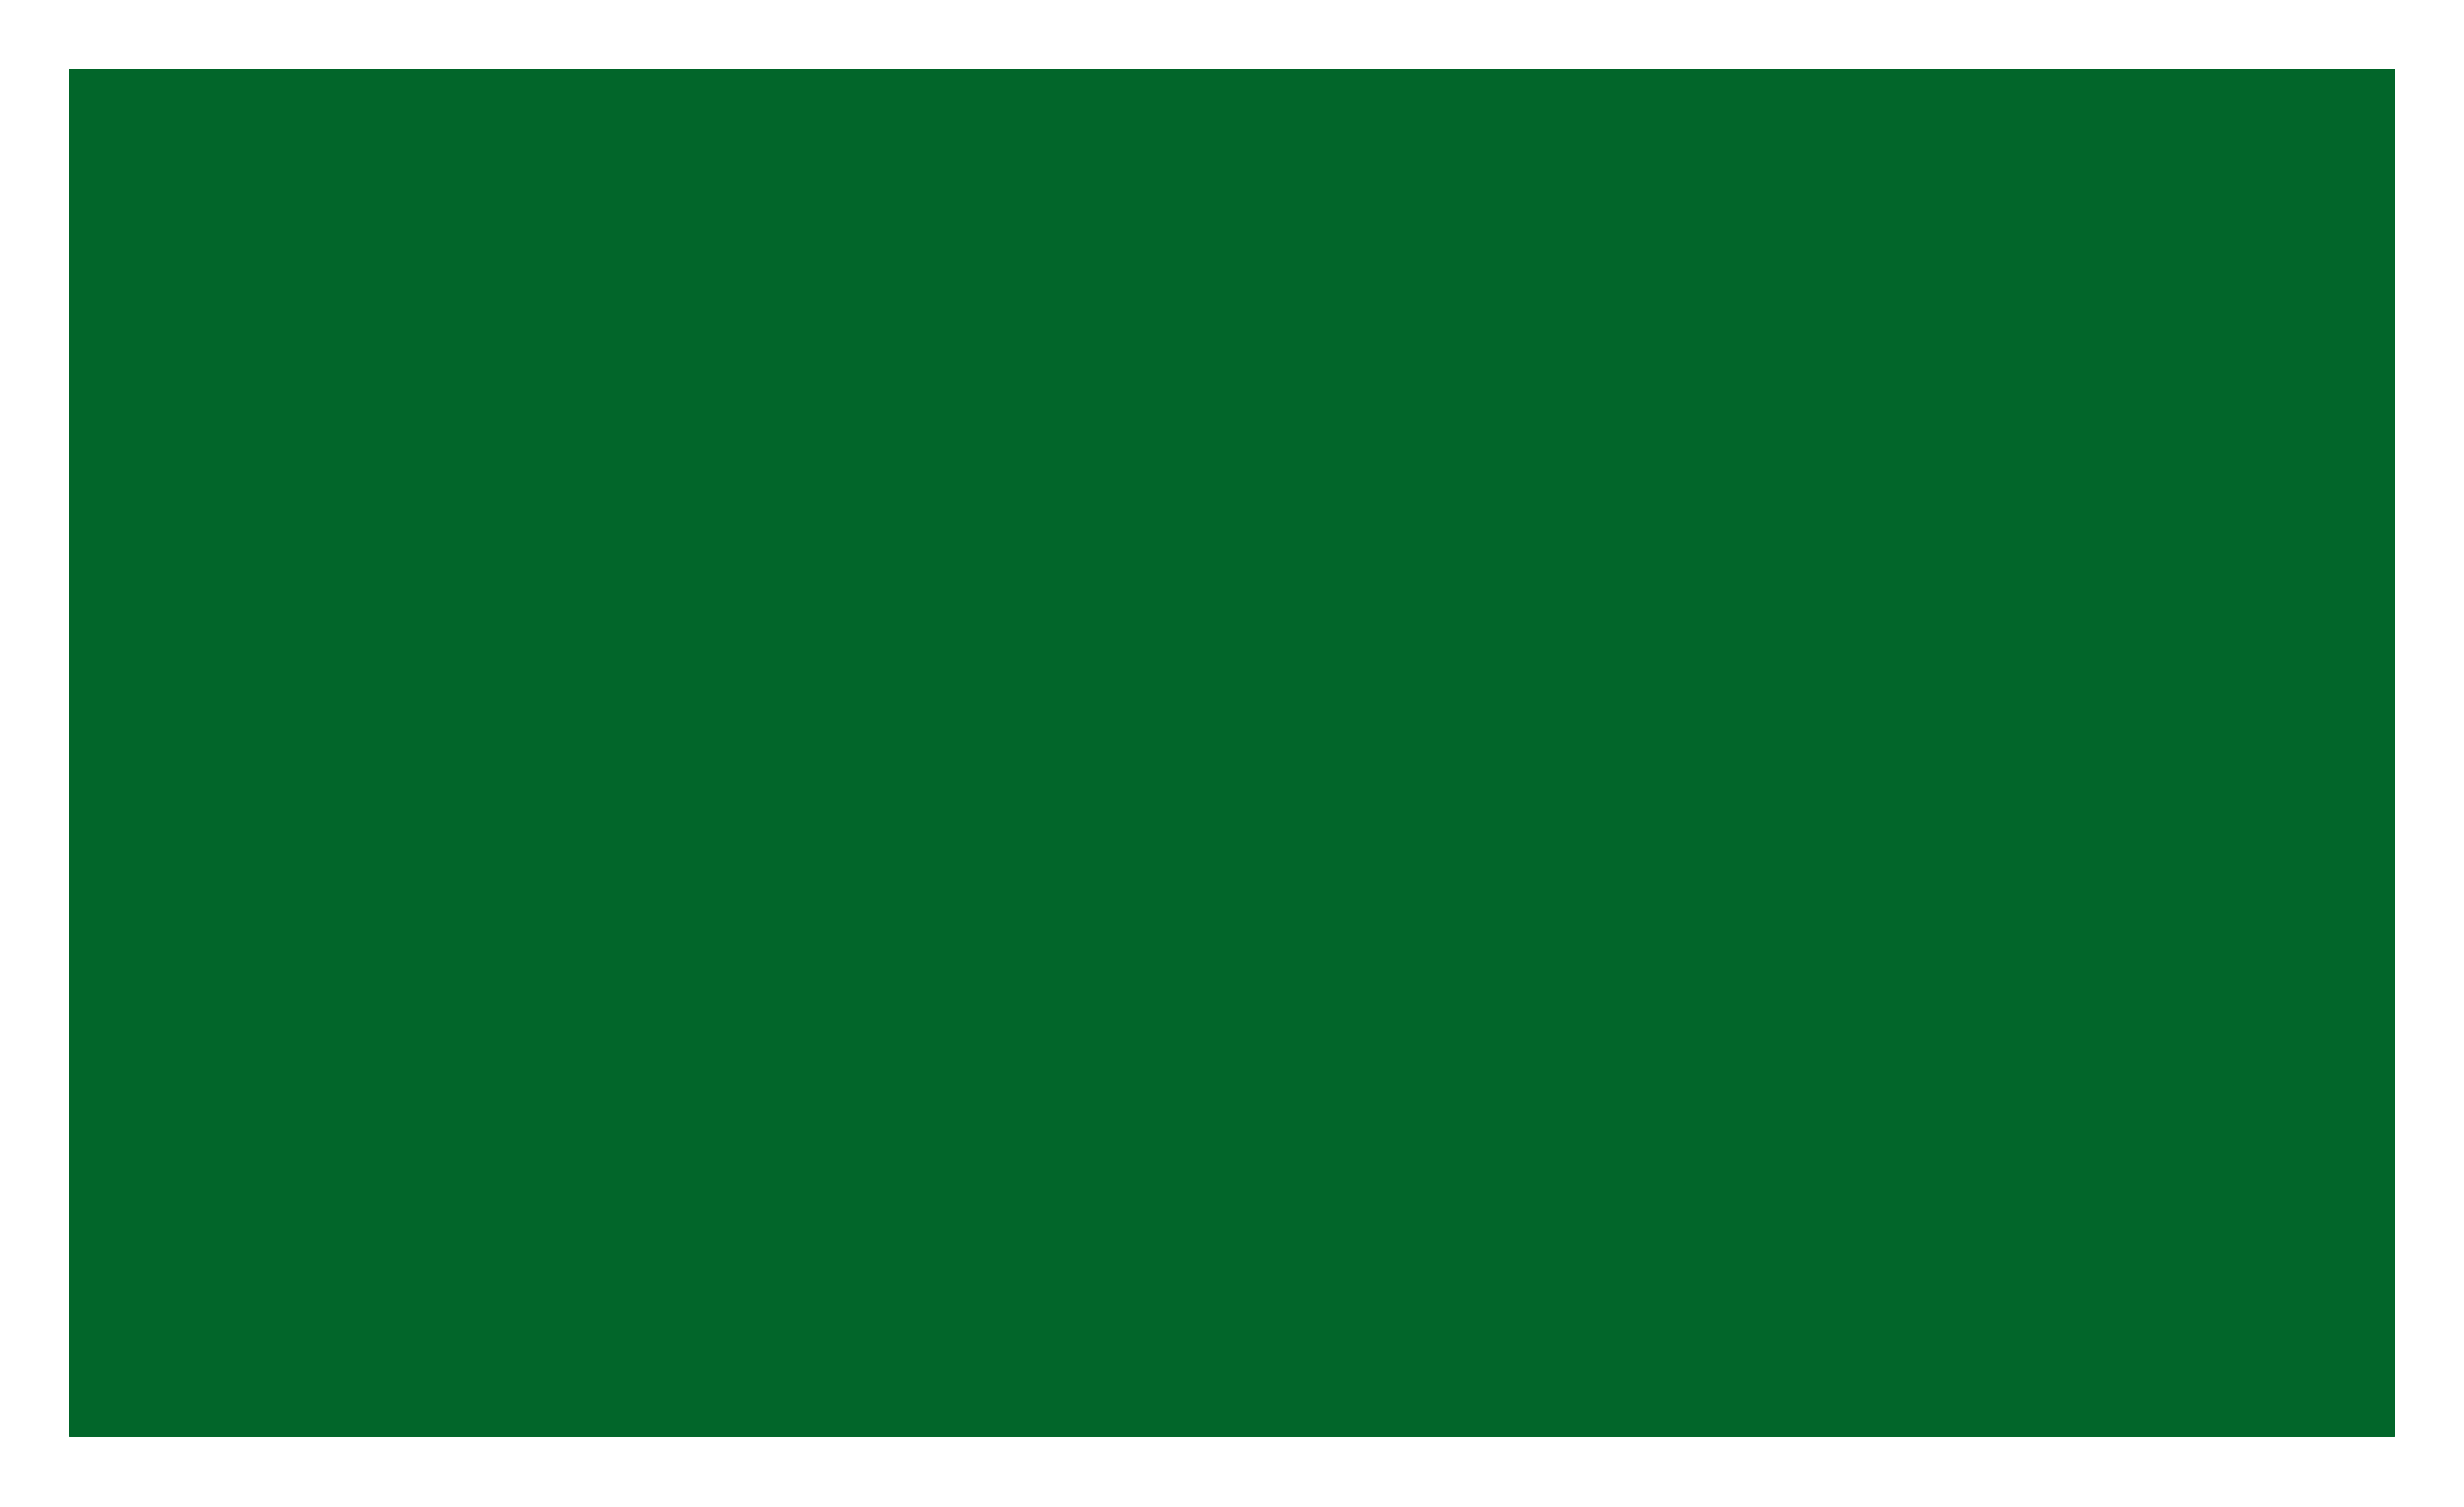
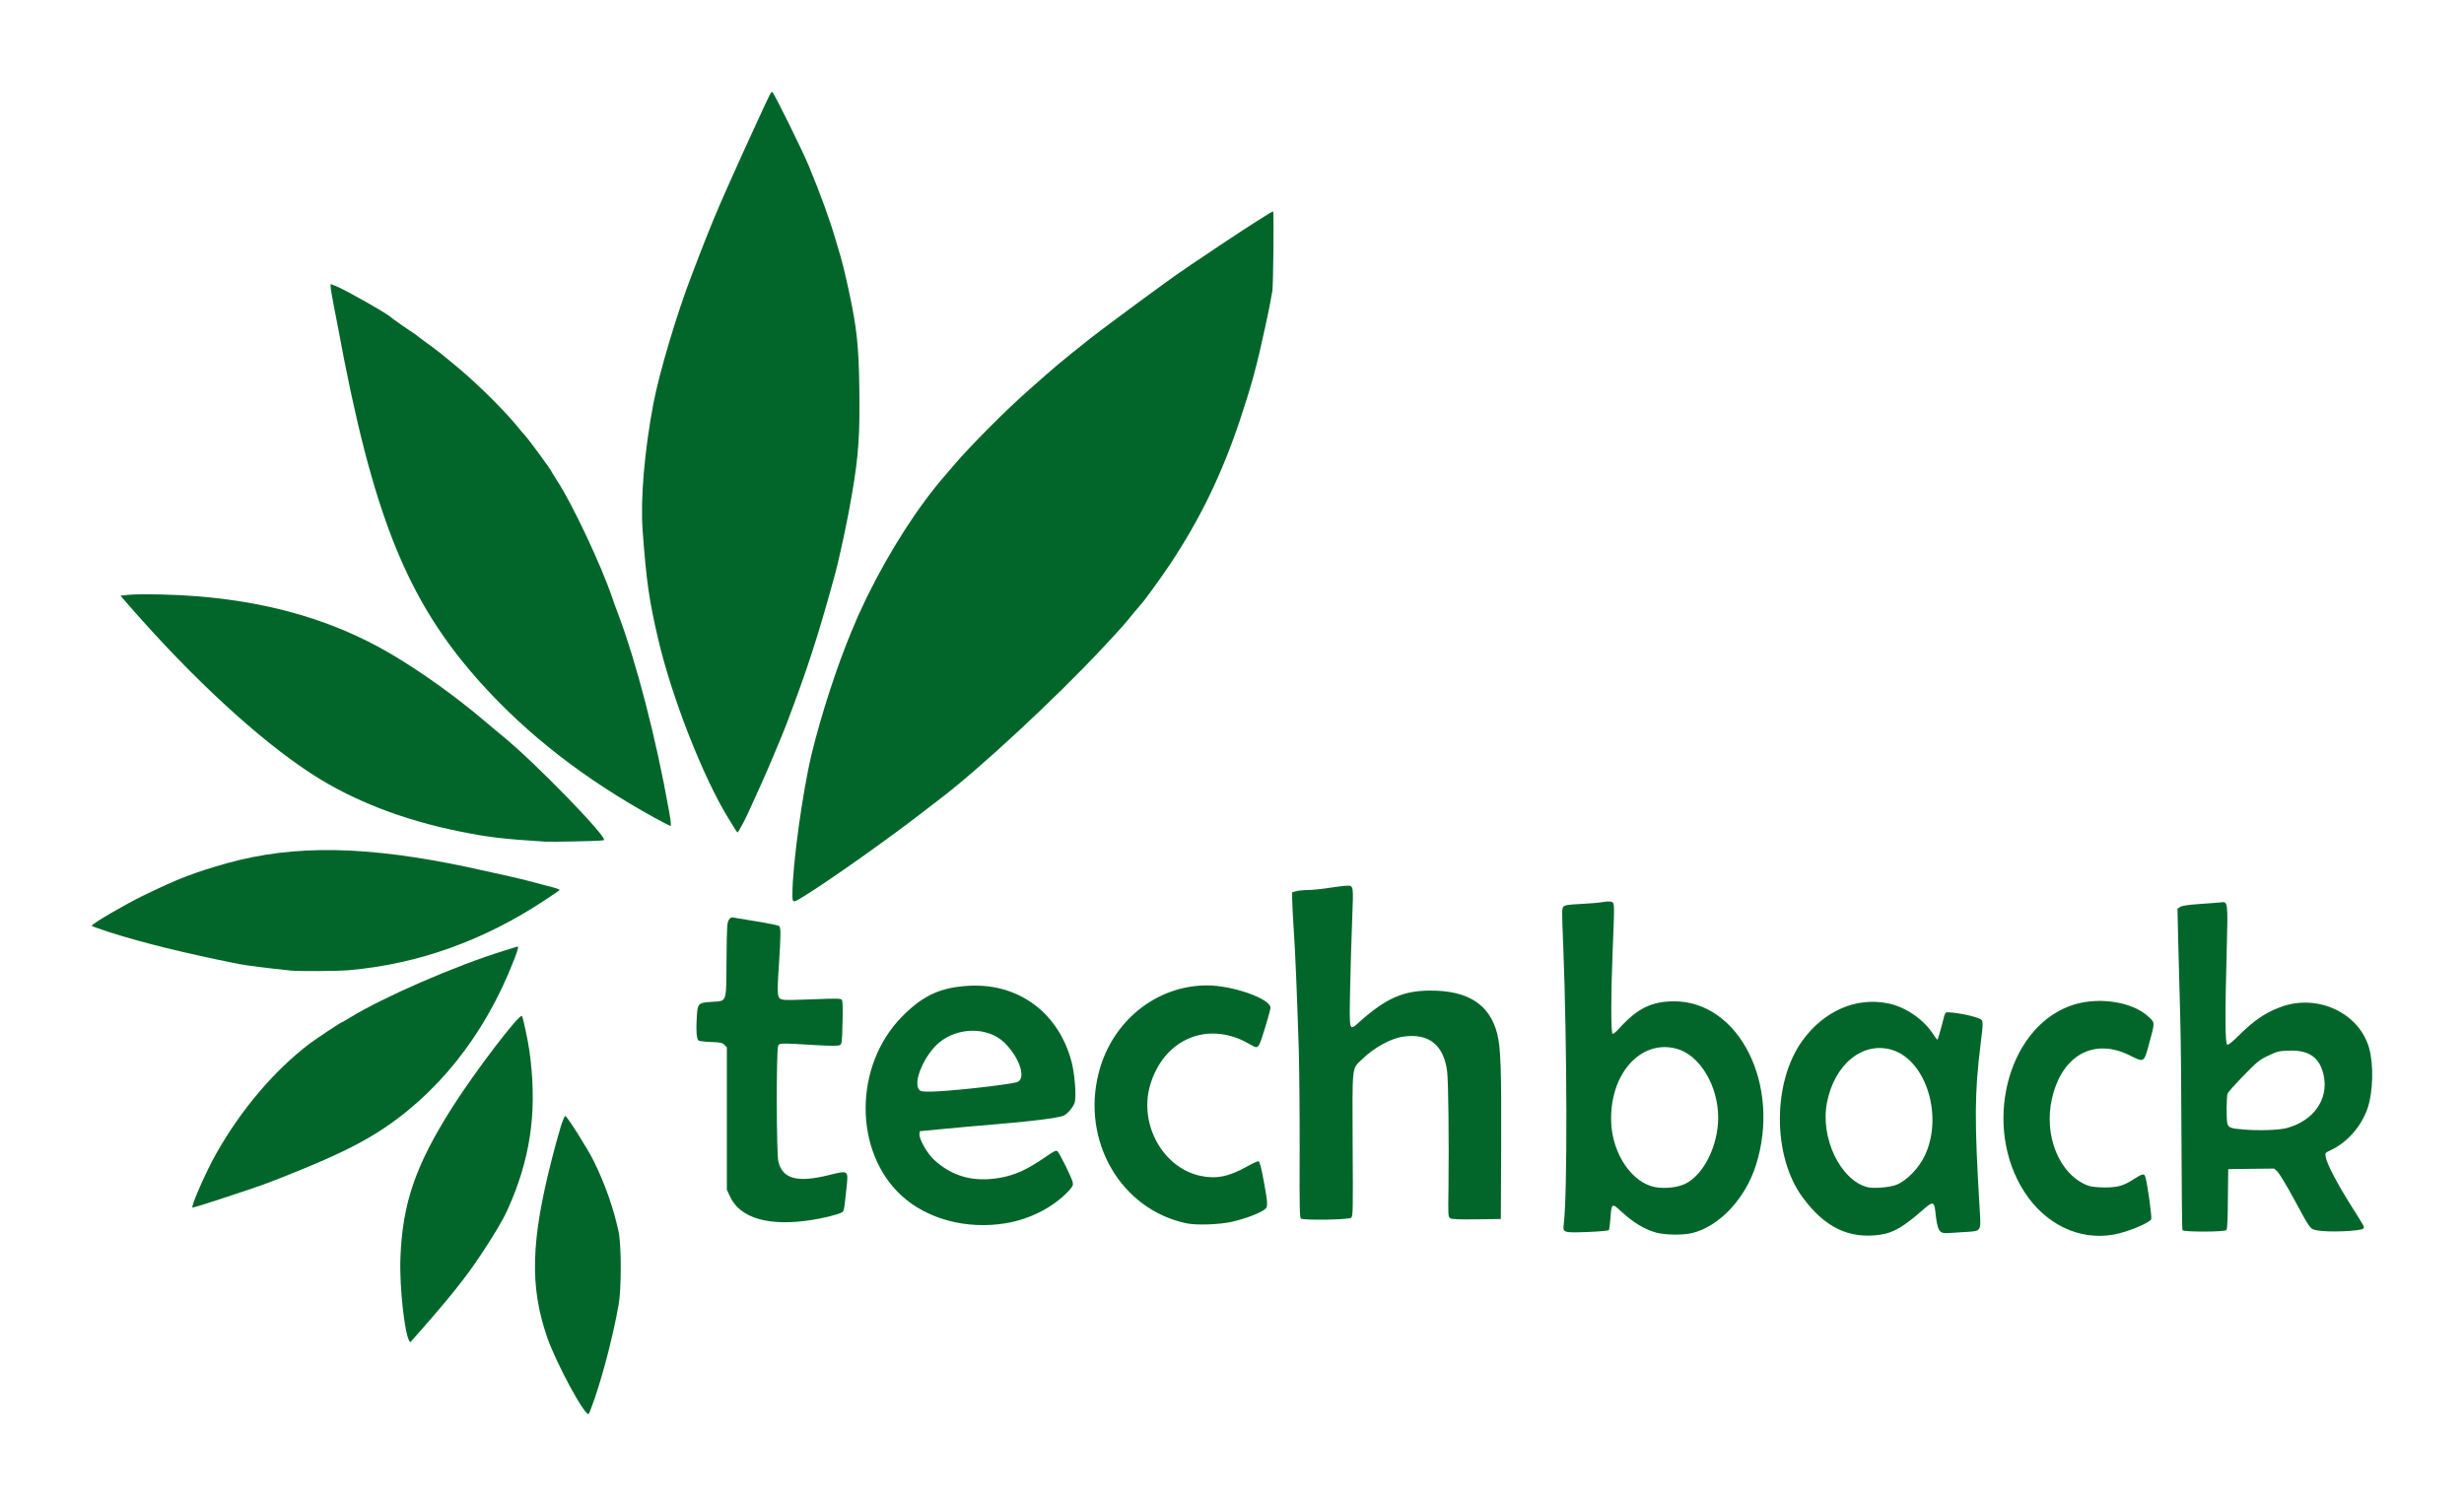
<svg xmlns="http://www.w3.org/2000/svg" viewBox="-64 -64 2273 1390" width="2273" height="1390">
-   <path fill="#02662a" fill-rule="evenodd" d="M0.0,630.5L0.0,0.0L1072.5,0.0L2145.0,0.0L2145.0,630.5L2145.0,1261.0L1072.5,1261.0L0.0,1261.0L0.0,630.5ZM680.9,760.7C705.0,745.5 755.9,709.4 785.5,686.5C792.6,681.0 799.7,675.5 801.1,674.5C836.8,647.9 910.4,579.7 953.8,533.0C971.4,514.1 972.7,512.6 980.9,502.5C985.0,497.6 988.6,493.3 988.9,493.0C990.4,491.9 1007.2,468.7 1014.7,457.5C1042.9,415.2 1063.1,373.6 1079.9,323.3C1090.8,290.5 1095.2,274.2 1103.4,236.5C1106.5,222.3 1107.6,216.4 1109.7,204.7C1110.6,199.5 1111.3,131.0 1110.4,131.0C1108.1,131.0 1031.1,181.9 1011.4,196.5C1009.1,198.1 1000.2,204.7 991.5,211.0C974.3,223.6 947.5,243.6 942.0,248.0C913.4,270.7 910.8,272.9 883.2,297.4C862.9,315.4 831.1,347.4 817.0,363.9C814.0,367.5 809.9,372.2 808.0,374.4C783.2,402.7 756.4,444.5 735.6,487.0C732.3,493.9 728.7,501.6 727.6,504.0C726.6,506.5 723.8,513.0 721.5,518.5C708.2,550.2 693.4,595.6 684.6,632.1C676.3,666.7 667.1,733.8 667.0,760.3C667.0,769.7 666.6,769.7 680.9,760.7Z" />
-   <path fill="#02662a" fill-rule="evenodd" d="M0.0,630.5L0.0,0.0L1072.5,0.0L2145.0,0.0L2145.0,630.5L2145.0,1261.0L1072.5,1261.0L0.0,1261.0L0.0,630.5ZM620.8,696.6C623.1,692.5 627.4,683.3 630.5,676.3C633.7,669.3 637.5,660.8 639.0,657.5C643.5,647.8 658.0,613.3 661.7,603.5C680.9,552.7 689.8,525.6 705.4,469.0C710.2,451.9 718.1,414.9 722.0,391.5C728.1,355.5 729.3,337.5 728.7,294.0C728.2,256.0 726.4,238.3 719.4,206.0C716.5,192.1 712.9,177.5 711.1,171.5C710.1,168.2 708.0,161.2 706.5,156.0C701.6,139.1 692.6,114.4 682.3,89.5C676.3,75.0 650.5,22.7 648.6,21.1C647.4,20.1 647.1,20.8 633.7,50.0C631.6,54.7 628.4,61.4 626.8,65.0C625.1,68.6 621.8,75.8 619.5,81.0C617.1,86.2 611.2,99.5 606.3,110.5C598.1,128.7 589.9,148.6 580.7,172.5C578.8,177.4 575.9,185.1 574.2,189.5C560.6,224.6 544.3,279.4 538.9,307.5C530.5,351.6 526.7,396.3 528.8,425.3C532.3,472.3 534.7,489.4 543.1,525.3C555.6,579.0 584.5,652.9 608.0,691.0C609.5,693.5 612.0,697.4 613.4,699.8C614.8,702.1 616.2,704.0 616.4,704.0C616.6,704.0 618.6,700.6 620.8,696.6Z" />
-   <path fill="#02662a" fill-rule="evenodd" d="M0.0,630.5L0.0,0.0L1072.5,0.0L2145.0,0.0L2145.0,630.5L2145.0,1261.0L1072.5,1261.0L0.0,1261.0L0.0,630.5ZM553.3,684.8C541.2,616.7 523.0,546.5 505.5,500.4C504.0,496.6 502.0,491.0 501.0,488.0C491.0,458.2 464.0,400.8 449.8,379.2C447.2,375.1 445.0,371.6 445.0,371.4C445.0,370.2 422.9,340.2 419.8,337.1C418.9,336.2 416.7,333.7 415.0,331.5C403.4,316.9 378.2,291.7 360.0,276.4C341.4,260.9 339.7,259.6 327.0,250.4C323.4,247.7 320.3,245.4 320.0,245.1C319.7,244.8 318.7,244.1 317.8,243.5C314.8,241.7 297.5,229.6 297.0,229.0C294.9,226.2 254.9,203.5 246.1,200.0L241.0,198.0L241.0,200.5C241.0,201.9 242.1,208.6 243.4,215.3C244.7,222.0 246.6,231.6 247.5,236.5C279.7,411.4 311.3,490.2 379.6,566.1C423.0,614.2 475.0,654.6 539.5,690.2C547.2,694.4 554.0,697.9 554.6,698.0C555.2,698.0 554.8,693.2 553.3,684.8Z" />
-   <path fill="#02662a" fill-rule="evenodd" d="M0.0,630.5L0.0,0.0L1072.5,0.0L2145.0,0.0L2145.0,630.5L2145.0,1261.0L1072.5,1261.0L0.0,1261.0L0.0,630.5ZM490.0,711.4C490.8,711.3 492.1,711.1 492.9,711.1C498.9,710.7 429.4,639.1 399.4,614.8C397.1,613.0 390.0,607.0 383.5,601.5C357.0,579.0 326.0,556.7 298.1,540.1C238.5,504.6 168.4,486.3 85.0,484.4C72.6,484.1 59.0,484.2 54.8,484.7L47.1,485.5L56.7,496.5C114.2,562.3 174.9,618.2 222.9,649.5C260.6,674.1 307.1,692.3 359.6,702.9C386.7,708.4 399.7,709.9 439.0,712.4C444.7,712.7 487.4,711.9 490.0,711.4Z" />
-   <path fill="#02662a" fill-rule="evenodd" d="M0.0,630.5L0.0,0.0L1072.5,0.0L2145.0,0.0L2145.0,630.5L2145.0,1261.0L1072.5,1261.0L0.0,1261.0L0.0,630.5ZM257.5,831.0C321.6,825.5 382.9,803.5 439.5,765.8C446.1,761.4 451.7,757.6 451.9,757.4C452.7,756.6 451.3,756.0 445.9,754.5C442.9,753.8 434.4,751.5 427.0,749.5C415.8,746.5 395.4,741.9 368.0,736.0C274.3,716.1 207.4,715.0 145.0,732.4C115.6,740.7 99.9,746.7 68.5,762.0C51.6,770.2 22.2,787.3 20.6,789.9C20.1,790.7 46.7,799.3 62.5,803.5C68.0,804.9 74.8,806.8 77.5,807.5C85.3,809.8 120.0,817.8 135.5,821.0C143.2,822.5 152.9,824.5 157.0,825.4C163.1,826.6 183.0,829.1 204.0,831.3C211.9,832.1 246.3,831.9 257.5,831.0Z" />
-   <path fill="#02662a" fill-rule="evenodd" d="M0.0,630.5L0.0,0.0L1072.5,0.0L2145.0,0.0L2145.0,630.5L2145.0,1261.0L1072.5,1261.0L0.0,1261.0L0.0,630.5ZM135.2,1043.4C179.5,1028.9 180.9,1028.4 214.5,1014.7C244.8,1002.3 264.4,992.8 282.2,981.9C338.4,947.1 383.1,891.2 409.9,822.1C414.4,810.6 414.8,808.5 412.5,809.4C411.6,809.7 406.3,811.4 400.7,813.1C356.3,826.8 290.0,855.6 258.7,874.8C255.0,877.1 251.7,879.0 251.4,879.0C250.5,879.0 227.8,894.1 221.5,898.8C188.6,923.9 158.4,959.6 135.2,1000.6C126.0,1016.8 111.5,1050.0 113.6,1050.0C114.3,1050.0 124.1,1047.0 135.2,1043.4Z" />
-   <path fill="#02662a" fill-rule="evenodd" d="M0.0,630.5L0.0,0.0L1072.5,0.0L2145.0,0.0L2145.0,630.5L2145.0,1261.0L1072.5,1261.0L0.0,1261.0L0.0,630.5ZM326.7,1160.4C357.9,1124.6 370.0,1108.8 386.8,1082.4C398.4,1064.2 402.9,1055.8 408.3,1042.5C426.6,997.8 431.4,956.5 424.4,905.5C423.1,896.2 418.4,874.2 417.5,873.2C415.2,870.7 374.1,924.6 353.2,957.5C319.3,1011.0 307.4,1045.6 305.4,1095.8C304.2,1124.7 310.1,1173.6 314.7,1174.0C314.8,1174.0 320.2,1167.9 326.7,1160.4Z" />
-   <path fill="#02662a" fill-rule="evenodd" d="M0.0,630.5L0.0,0.0L1072.5,0.0L2145.0,0.0L2145.0,630.5L2145.0,1261.0L1072.5,1261.0L0.0,1261.0L0.0,630.5ZM484.6,1226.0C493.3,1200.3 501.5,1168.0 506.7,1139.5C509.3,1124.9 509.3,1084.1 506.6,1072.0C502.0,1050.6 494.2,1028.4 484.0,1007.6C478.7,996.6 459.1,965.5 457.5,965.5C456.0,965.5 451.7,979.2 445.1,1005.1C425.7,1080.9 424.6,1122.6 440.7,1169.5C449.1,1193.7 476.0,1243.4 479.1,1240.3C479.6,1239.8 482.0,1233.4 484.6,1226.0Z" />
-   <path fill="#02662a" fill-rule="evenodd" d="M0.0,630.5L0.0,0.0L1072.5,0.0L2145.0,0.0L2145.0,630.5L2145.0,1261.0L1072.5,1261.0L0.0,1261.0L0.0,630.5ZM863.3,1064.5C885.8,1060.9 907.5,1049.8 921.5,1034.9C925.6,1030.5 926.1,1029.5 925.6,1026.7C924.9,1022.8 913.4,999.6 911.4,997.9C910.2,996.9 908.1,998.0 899.7,1003.8C883.2,1015.1 872.2,1020.1 858.3,1022.5C834.3,1026.7 814.7,1021.4 798.0,1006.2C791.4,1000.3 783.7,986.7 784.2,982.0L784.5,979.5L806.5,977.4C818.6,976.2 840.2,974.3 854.5,973.1C887.5,970.4 911.4,967.4 917.1,965.2C920.8,963.7 926.9,956.3 927.6,952.2C928.9,945.4 927.3,925.9 924.5,915.5C912.7,870.6 876.2,843.3 831.0,845.3C803.9,846.6 787.6,854.0 768.0,873.9C723.5,919.2 723.4,998.4 767.7,1039.0C791.3,1060.6 827.5,1070.3 863.3,1064.5ZM1072.3,1063.1C1085.6,1060.0 1099.0,1054.9 1103.2,1051.2C1105.7,1049.1 1105.5,1045.4 1101.7,1025.0C1099.3,1012.2 1098.0,1007.4 1096.9,1007.2C1096.1,1007.1 1091.4,1009.2 1086.5,1012.0C1069.8,1021.4 1057.9,1023.8 1043.4,1020.7C1009.0,1013.4 986.7,973.5 996.8,937.7C1009.0,894.7 1049.9,877.1 1087.7,898.6C1095.6,903.1 1095.5,903.1 1098.0,898.9C1099.6,896.0 1108.0,868.2 1108.0,865.6C1108.0,857.3 1073.0,845.0 1049.6,845.0C1002.6,845.0 961.6,878.1 949.5,925.8C933.4,988.9 970.2,1051.9 1030.6,1064.5C1039.8,1066.4 1060.5,1065.7 1072.3,1063.1ZM684.8,1061.4C694.8,1059.9 708.0,1056.6 712.0,1054.7C714.7,1053.4 714.5,1054.2 717.0,1030.7C718.6,1015.4 718.7,1015.5 700.6,1020.0C671.4,1027.2 657.9,1023.6 654.0,1007.4C652.2,1000.5 652.1,906.8 653.7,901.5C654.8,898.0 653.8,898.0 688.6,900.1C703.1,900.9 709.3,900.9 710.7,900.1C712.6,899.1 712.8,897.9 713.2,879.3C713.6,864.5 713.4,859.2 712.5,858.2C711.5,857.0 707.0,857.0 686.9,857.8C673.5,858.4 661.0,858.6 659.2,858.3C652.8,857.3 652.6,856.2 654.4,828.3C656.4,798.1 656.4,791.6 654.7,790.2C654.0,789.6 644.7,787.7 634.1,786.0C623.4,784.3 613.7,782.7 612.4,782.4C610.7,782.0 609.7,782.5 608.3,784.6C606.7,787.2 606.5,790.5 606.2,821.6C605.8,862.4 607.0,859.1 592.2,860.2C579.8,861.1 579.5,861.3 578.7,875.4C578.0,886.8 578.6,894.4 580.4,895.9C581.0,896.4 586.1,897.0 591.7,897.2C600.8,897.5 602.2,897.8 604.2,899.8L606.5,902.1L606.5,967.8L606.5,1033.5L609.4,1039.7C618.7,1059.9 645.5,1067.6 684.8,1061.4ZM1182.5,1059.3C1184.1,1057.8 1184.2,1052.3 1183.8,992.1C1183.5,917.8 1183.0,922.4 1191.8,913.8C1203.4,902.4 1219.1,893.7 1231.0,892.2C1254.4,889.0 1268.0,900.2 1271.0,924.7C1272.1,934.1 1272.7,988.3 1272.2,1031.9C1271.8,1056.5 1271.9,1058.5 1273.6,1059.7C1275.0,1060.7 1280.5,1061.0 1298.0,1060.8L1320.5,1060.5L1320.8,993.0C1321.1,922.4 1320.4,902.1 1317.1,889.4C1310.1,862.4 1290.1,849.6 1255.0,849.8C1230.5,849.9 1214.6,856.9 1190.7,878.1C1180.2,887.5 1180.7,889.2 1181.5,846.7C1181.9,826.8 1182.8,798.2 1183.4,783.1C1184.6,752.8 1184.7,753.0 1178.6,753.0C1176.8,753.0 1169.5,753.9 1162.4,755.0C1155.3,756.1 1146.3,757.0 1142.5,757.0C1138.7,757.0 1133.8,757.5 1131.8,758.1L1128.0,759.1L1128.0,765.4C1128.0,768.9 1128.7,781.3 1129.4,793.1C1130.9,814.9 1132.2,845.9 1134.1,904.0C1134.6,921.9 1135.0,964.1 1134.9,997.8C1134.7,1050.1 1134.9,1059.3 1136.1,1060.1C1138.9,1061.9 1180.6,1061.2 1182.5,1059.3ZM783.6,940.8C778.3,933.3 789.0,908.9 802.4,897.7C819.8,883.3 847.3,883.2 862.3,897.6C876.9,911.6 883.3,932.0 873.7,934.4C862.4,937.2 808.9,943.0 793.8,943.0C786.0,943.0 785.0,942.8 783.6,940.8Z" />
-   <path fill="#02662a" fill-rule="evenodd" d="M0.0,630.5L0.0,0.0L1072.5,0.0L2145.0,0.0L2145.0,630.5L2145.0,1261.0L1072.5,1261.0L0.0,1261.0L0.0,630.5ZM1670.5,1075.0C1682.7,1073.2 1691.8,1067.9 1710.3,1051.7C1718.9,1044.1 1720.3,1044.3 1721.3,1053.5C1723.2,1071.4 1724.8,1074.1 1732.9,1073.5C1735.4,1073.3 1742.5,1072.9 1748.7,1072.5C1764.3,1071.5 1763.5,1072.8 1762.1,1049.3C1757.3,968.8 1757.5,943.9 1763.1,899.0C1765.8,877.1 1765.8,877.2 1761.3,875.4C1754.6,872.6 1737.3,869.4 1731.4,869.9C1730.7,870.0 1729.7,872.1 1729.1,874.8C1726.0,887.1 1723.7,895.0 1723.1,895.0C1722.8,895.0 1721.3,893.1 1719.8,890.7C1710.8,876.5 1694.1,864.9 1677.8,861.6C1648.5,855.6 1619.0,868.3 1599.1,895.4C1571.0,933.6 1570.8,1002.3 1598.8,1040.4C1619.3,1068.3 1641.6,1079.1 1670.5,1075.0ZM1885.6,1074.9C1897.9,1072.8 1918.2,1064.5 1920.4,1060.8C1921.4,1059.2 1916.8,1026.5 1914.9,1021.2C1913.8,1018.3 1912.0,1018.8 1903.8,1024.1C1894.7,1030.0 1889.2,1031.4 1877.0,1031.4C1870.0,1031.3 1865.1,1030.7 1862.2,1029.7C1835.8,1019.8 1820.9,983.6 1829.0,949.0C1838.3,909.2 1867.7,893.1 1900.7,909.6C1913.9,916.2 1913.7,916.3 1918.2,900.0C1924.0,878.6 1924.0,879.7 1918.4,874.3C1902.9,859.4 1869.3,854.8 1844.8,864.2C1786.8,886.3 1765.1,975.6 1803.2,1035.1C1822.5,1065.3 1854.0,1080.5 1885.6,1074.9ZM1496.8,1073.5C1521.7,1067.6 1546.0,1041.9 1555.8,1010.9C1579.2,937.3 1540.6,859.7 1480.5,859.7C1459.4,859.7 1446.3,866.2 1429.1,885.3C1426.7,887.9 1424.3,889.9 1423.6,889.7C1422.0,889.2 1422.0,853.3 1423.6,814.5C1425.4,769.9 1425.4,769.3 1423.1,768.1C1421.9,767.4 1419.2,767.4 1414.9,768.1C1411.4,768.7 1402.1,769.5 1394.2,769.9C1382.9,770.4 1379.6,770.9 1378.3,772.3C1376.8,773.8 1376.7,776.3 1378.0,806.7C1381.7,900.3 1382.0,1039.2 1378.5,1065.6C1377.5,1073.1 1378.3,1073.3 1400.4,1072.5C1412.1,1072.0 1419.8,1071.3 1420.2,1070.7C1420.5,1070.1 1421.1,1065.8 1421.5,1061.1C1422.6,1045.6 1422.8,1045.4 1431.5,1053.5C1442.8,1063.9 1453.1,1070.1 1464.0,1073.1C1472.1,1075.3 1488.2,1075.5 1496.8,1073.5ZM1989.9,1070.7C1990.6,1069.8 1991.1,1060.1 1991.2,1041.9L1991.5,1014.5L2012.7,1014.2L2033.9,1014.0L2036.9,1016.7C2038.5,1018.3 2045.4,1029.6 2052.1,1042.0C2067.6,1070.6 2066.9,1069.6 2073.1,1070.9C2082.6,1073.0 2113.6,1071.8 2116.1,1069.3C2117.4,1068.0 2117.5,1068.2 2106.0,1050.0C2091.8,1027.5 2082.5,1009.8 2081.4,1003.1C2080.8,999.5 2080.9,999.4 2086.1,997.0C2101.3,989.9 2114.3,975.1 2120.1,958.2C2125.1,943.5 2125.8,918.1 2121.5,902.9C2112.3,870.3 2073.9,852.4 2040.0,864.9C2025.8,870.1 2015.4,877.2 2001.3,891.2C1995.0,897.4 1991.6,900.1 1990.6,899.7C1988.6,898.9 1988.5,872.5 1990.1,813.3C1991.3,767.6 1991.3,767.5 1984.6,768.4C1982.3,768.6 1973.6,769.4 1965.1,769.9C1954.0,770.7 1948.9,771.5 1947.2,772.6L1944.7,774.3L1945.4,805.4C1945.8,822.5 1946.6,852.9 1947.2,873.0C1947.8,893.1 1948.3,945.5 1948.4,989.5C1948.5,1033.5 1948.9,1070.1 1949.3,1070.8C1950.5,1072.6 1988.3,1072.5 1989.9,1070.7ZM1462.9,1031.1C1441.6,1027.1 1423.5,1000.7 1422.3,971.5C1420.5,927.1 1449.3,894.5 1482.5,903.4C1503.8,909.0 1520.9,937.2 1521.0,966.8C1521.0,992.8 1507.7,1019.6 1490.7,1028.0C1483.8,1031.4 1471.9,1032.7 1462.9,1031.1ZM1658.5,1031.1C1633.7,1024.5 1615.1,985.8 1621.3,953.4C1628.1,917.8 1654.4,896.3 1681.4,904.5C1712.9,914.1 1728.9,965.9 1711.5,1002.2C1705.9,1013.9 1694.5,1025.5 1685.2,1029.0C1679.0,1031.4 1664.0,1032.6 1658.5,1031.1ZM2006.3,978.0C1993.3,977.0 1991.5,976.2 1990.6,971.9C1989.7,967.2 1989.9,947.5 1990.9,944.8C1991.4,943.5 1998.0,936.1 2005.6,928.3C2018.5,915.1 2020.1,913.8 2028.5,909.8C2036.7,905.9 2038.2,905.5 2047.0,905.2C2066.1,904.4 2076.1,911.5 2079.6,928.2C2084.2,950.1 2070.2,970.0 2045.5,976.6C2038.1,978.5 2021.2,979.1 2006.3,978.0Z" />
+   <path fill="#02662a" fill-rule="evenodd" d="M680.9,760.7C705.0,745.5 755.9,709.4 785.5,686.5C792.6,681.0 799.7,675.5 801.1,674.5C836.8,647.9 910.4,579.7 953.8,533.0C971.4,514.1 972.7,512.6 980.9,502.5C985.0,497.6 988.6,493.3 988.9,493.0C990.4,491.9 1007.2,468.7 1014.7,457.5C1042.9,415.2 1063.1,373.6 1079.9,323.3C1090.8,290.5 1095.2,274.2 1103.4,236.5C1106.5,222.3 1107.6,216.4 1109.7,204.7C1110.6,199.5 1111.3,131.0 1110.4,131.0C1108.1,131.0 1031.1,181.9 1011.4,196.5C1009.1,198.1 1000.2,204.7 991.5,211.0C974.3,223.6 947.5,243.6 942.0,248.0C913.4,270.7 910.8,272.9 883.2,297.4C862.9,315.4 831.1,347.4 817.0,363.9C814.0,367.5 809.9,372.2 808.0,374.4C783.2,402.7 756.4,444.5 735.6,487.0C732.3,493.9 728.7,501.6 727.6,504.0C726.6,506.5 723.8,513.0 721.5,518.5C708.2,550.2 693.4,595.6 684.6,632.1C676.3,666.7 667.1,733.8 667.0,760.3C667.0,769.7 666.6,769.7 680.9,760.7Z" />
+   <path fill="#02662a" fill-rule="evenodd" d="M620.8,696.6C623.1,692.5 627.4,683.3 630.5,676.3C633.7,669.3 637.5,660.8 639.0,657.5C643.5,647.8 658.0,613.3 661.7,603.5C680.9,552.7 689.8,525.6 705.4,469.0C710.2,451.9 718.1,414.9 722.0,391.5C728.1,355.5 729.3,337.5 728.7,294.0C728.2,256.0 726.4,238.3 719.4,206.0C716.5,192.1 712.9,177.5 711.1,171.5C710.1,168.2 708.0,161.2 706.5,156.0C701.6,139.1 692.6,114.4 682.3,89.5C676.3,75.0 650.5,22.7 648.6,21.1C647.4,20.1 647.1,20.8 633.7,50.0C631.6,54.7 628.4,61.4 626.8,65.0C625.1,68.6 621.8,75.8 619.5,81.0C617.1,86.2 611.2,99.5 606.3,110.5C598.1,128.7 589.9,148.6 580.7,172.5C578.8,177.4 575.9,185.1 574.2,189.5C560.6,224.6 544.3,279.4 538.9,307.5C530.5,351.6 526.7,396.3 528.8,425.3C532.3,472.3 534.7,489.4 543.1,525.3C555.6,579.0 584.5,652.9 608.0,691.0C609.5,693.5 612.0,697.4 613.4,699.8C614.8,702.1 616.2,704.0 616.4,704.0C616.6,704.0 618.6,700.6 620.8,696.6Z" />
+   <path fill="#02662a" fill-rule="evenodd" d="M553.3,684.8C541.2,616.7 523.0,546.5 505.5,500.4C504.0,496.6 502.0,491.0 501.0,488.0C491.0,458.2 464.0,400.8 449.8,379.2C447.2,375.1 445.0,371.6 445.0,371.4C445.0,370.2 422.9,340.2 419.8,337.1C418.9,336.2 416.7,333.7 415.0,331.5C403.4,316.9 378.2,291.7 360.0,276.4C341.4,260.9 339.7,259.6 327.0,250.4C323.4,247.7 320.3,245.4 320.0,245.1C319.7,244.8 318.7,244.1 317.8,243.5C314.8,241.7 297.5,229.6 297.0,229.0C294.9,226.2 254.9,203.5 246.1,200.0L241.0,198.0L241.0,200.5C241.0,201.9 242.1,208.6 243.4,215.3C244.7,222.0 246.6,231.6 247.5,236.5C279.7,411.4 311.3,490.2 379.6,566.1C423.0,614.2 475.0,654.6 539.5,690.2C547.2,694.4 554.0,697.9 554.6,698.0C555.2,698.0 554.8,693.2 553.3,684.8Z" />
+   <path fill="#02662a" fill-rule="evenodd" d="M490.0,711.4C490.8,711.3 492.1,711.1 492.9,711.1C498.9,710.7 429.4,639.1 399.4,614.8C397.1,613.0 390.0,607.0 383.5,601.5C357.0,579.0 326.0,556.7 298.1,540.1C238.5,504.6 168.4,486.3 85.0,484.4C72.6,484.1 59.0,484.2 54.8,484.7L47.1,485.5L56.7,496.5C114.2,562.3 174.9,618.2 222.9,649.5C260.6,674.1 307.1,692.3 359.6,702.9C386.7,708.4 399.7,709.9 439.0,712.4C444.7,712.7 487.4,711.9 490.0,711.4Z" />
+   <path fill="#02662a" fill-rule="evenodd" d="M257.5,831.0C321.6,825.5 382.9,803.5 439.5,765.8C446.1,761.4 451.7,757.6 451.9,757.4C452.7,756.6 451.3,756.0 445.9,754.5C442.9,753.8 434.4,751.5 427.0,749.5C415.8,746.5 395.4,741.9 368.0,736.0C274.3,716.1 207.4,715.0 145.0,732.4C115.6,740.7 99.9,746.7 68.5,762.0C51.6,770.2 22.2,787.3 20.6,789.9C20.1,790.7 46.7,799.3 62.5,803.5C68.0,804.9 74.8,806.8 77.5,807.5C85.3,809.8 120.0,817.8 135.5,821.0C143.2,822.5 152.9,824.5 157.0,825.4C163.1,826.6 183.0,829.1 204.0,831.3C211.9,832.1 246.3,831.9 257.5,831.0Z" />
+   <path fill="#02662a" fill-rule="evenodd" d="M135.2,1043.4C179.5,1028.9 180.9,1028.4 214.5,1014.7C244.8,1002.3 264.4,992.8 282.2,981.9C338.4,947.1 383.1,891.2 409.9,822.1C414.4,810.6 414.8,808.5 412.5,809.4C411.6,809.7 406.3,811.4 400.7,813.1C356.3,826.8 290.0,855.6 258.7,874.8C255.0,877.1 251.7,879.0 251.4,879.0C250.5,879.0 227.8,894.1 221.5,898.8C188.6,923.9 158.4,959.6 135.2,1000.6C126.0,1016.8 111.5,1050.0 113.6,1050.0C114.3,1050.0 124.1,1047.0 135.2,1043.4Z" />
+   <path fill="#02662a" fill-rule="evenodd" d="M326.7,1160.4C357.9,1124.6 370.0,1108.8 386.8,1082.4C398.4,1064.2 402.9,1055.8 408.3,1042.5C426.6,997.8 431.4,956.5 424.4,905.5C423.1,896.2 418.4,874.2 417.5,873.2C415.2,870.7 374.1,924.6 353.2,957.5C319.3,1011.0 307.4,1045.6 305.4,1095.8C304.2,1124.7 310.1,1173.6 314.7,1174.0C314.8,1174.0 320.2,1167.9 326.7,1160.4Z" />
+   <path fill="#02662a" fill-rule="evenodd" d="M484.6,1226.0C493.3,1200.3 501.5,1168.0 506.7,1139.5C509.3,1124.9 509.3,1084.1 506.6,1072.0C502.0,1050.6 494.2,1028.4 484.0,1007.6C478.7,996.6 459.1,965.5 457.5,965.5C456.0,965.5 451.7,979.2 445.1,1005.1C425.7,1080.9 424.6,1122.6 440.7,1169.5C449.1,1193.7 476.0,1243.4 479.1,1240.3C479.6,1239.8 482.0,1233.4 484.6,1226.0Z" />
+   <path fill="#02662a" fill-rule="evenodd" d="M863.3,1064.5C885.8,1060.9 907.5,1049.8 921.5,1034.9C925.6,1030.5 926.1,1029.5 925.6,1026.7C924.9,1022.8 913.4,999.6 911.4,997.9C910.2,996.9 908.1,998.0 899.7,1003.8C883.2,1015.1 872.2,1020.1 858.3,1022.5C834.3,1026.7 814.7,1021.4 798.0,1006.2C791.4,1000.3 783.7,986.7 784.2,982.0L784.5,979.5L806.5,977.4C818.6,976.2 840.2,974.3 854.5,973.1C887.5,970.4 911.4,967.4 917.1,965.2C920.8,963.7 926.9,956.3 927.6,952.2C928.9,945.4 927.3,925.9 924.5,915.5C912.7,870.6 876.2,843.3 831.0,845.3C803.9,846.6 787.6,854.0 768.0,873.9C723.5,919.2 723.4,998.4 767.7,1039.0C791.3,1060.6 827.5,1070.3 863.3,1064.5ZM1072.3,1063.1C1085.6,1060.0 1099.0,1054.9 1103.2,1051.2C1105.7,1049.1 1105.5,1045.4 1101.7,1025.0C1099.3,1012.2 1098.0,1007.4 1096.9,1007.2C1096.1,1007.1 1091.4,1009.2 1086.5,1012.0C1069.8,1021.4 1057.9,1023.8 1043.4,1020.7C1009.0,1013.4 986.7,973.5 996.8,937.7C1009.0,894.7 1049.9,877.1 1087.7,898.6C1095.6,903.1 1095.5,903.1 1098.0,898.9C1099.6,896.0 1108.0,868.2 1108.0,865.6C1108.0,857.3 1073.0,845.0 1049.6,845.0C1002.6,845.0 961.6,878.1 949.5,925.8C933.4,988.9 970.2,1051.9 1030.6,1064.5C1039.8,1066.4 1060.5,1065.7 1072.3,1063.1ZM684.8,1061.4C694.8,1059.9 708.0,1056.6 712.0,1054.7C714.7,1053.4 714.5,1054.2 717.0,1030.7C718.6,1015.4 718.7,1015.5 700.6,1020.0C671.4,1027.2 657.9,1023.6 654.0,1007.4C652.2,1000.5 652.1,906.8 653.7,901.5C654.8,898.0 653.8,898.0 688.6,900.1C703.1,900.9 709.3,900.9 710.7,900.1C712.6,899.1 712.8,897.9 713.2,879.3C713.6,864.5 713.4,859.2 712.5,858.2C711.5,857.0 707.0,857.0 686.9,857.8C673.5,858.4 661.0,858.6 659.2,858.3C652.8,857.3 652.6,856.2 654.4,828.3C656.4,798.1 656.4,791.6 654.7,790.2C654.0,789.6 644.7,787.7 634.1,786.0C623.4,784.3 613.7,782.7 612.4,782.4C610.7,782.0 609.7,782.5 608.3,784.6C606.7,787.2 606.5,790.5 606.2,821.6C605.8,862.4 607.0,859.1 592.2,860.2C579.8,861.1 579.5,861.3 578.7,875.4C578.0,886.8 578.6,894.4 580.4,895.9C581.0,896.4 586.1,897.0 591.7,897.2C600.8,897.5 602.2,897.8 604.2,899.8L606.5,902.1L606.5,967.8L606.5,1033.5L609.4,1039.7C618.7,1059.9 645.5,1067.6 684.8,1061.4ZM1182.5,1059.3C1184.1,1057.8 1184.2,1052.3 1183.8,992.1C1183.5,917.8 1183.0,922.4 1191.8,913.8C1203.4,902.4 1219.1,893.7 1231.0,892.2C1254.4,889.0 1268.0,900.2 1271.0,924.7C1272.1,934.1 1272.7,988.3 1272.2,1031.9C1271.8,1056.5 1271.9,1058.5 1273.6,1059.7C1275.0,1060.7 1280.5,1061.0 1298.0,1060.8L1320.5,1060.5L1320.8,993.0C1321.1,922.4 1320.4,902.1 1317.1,889.4C1310.1,862.4 1290.1,849.6 1255.0,849.8C1230.5,849.9 1214.6,856.9 1190.7,878.1C1180.2,887.5 1180.7,889.2 1181.5,846.7C1181.9,826.8 1182.8,798.2 1183.4,783.1C1184.6,752.8 1184.7,753.0 1178.6,753.0C1176.8,753.0 1169.5,753.9 1162.4,755.0C1155.3,756.1 1146.3,757.0 1142.5,757.0C1138.7,757.0 1133.8,757.5 1131.8,758.1L1128.0,759.1L1128.0,765.4C1128.0,768.9 1128.7,781.3 1129.4,793.1C1130.9,814.9 1132.2,845.9 1134.1,904.0C1134.6,921.9 1135.0,964.1 1134.9,997.8C1134.7,1050.1 1134.9,1059.3 1136.1,1060.1C1138.9,1061.9 1180.6,1061.2 1182.5,1059.3ZM783.6,940.8C778.3,933.3 789.0,908.9 802.4,897.7C819.8,883.3 847.3,883.2 862.3,897.6C876.9,911.6 883.3,932.0 873.7,934.4C862.4,937.2 808.9,943.0 793.8,943.0C786.0,943.0 785.0,942.8 783.6,940.8Z" />
+   <path fill="#02662a" fill-rule="evenodd" d="M1670.5,1075.0C1682.7,1073.2 1691.8,1067.9 1710.3,1051.7C1718.9,1044.1 1720.3,1044.3 1721.3,1053.5C1723.2,1071.4 1724.8,1074.1 1732.9,1073.5C1735.4,1073.3 1742.5,1072.9 1748.7,1072.5C1764.3,1071.5 1763.5,1072.8 1762.1,1049.3C1757.3,968.8 1757.5,943.9 1763.1,899.0C1765.8,877.1 1765.8,877.2 1761.3,875.4C1754.6,872.6 1737.3,869.4 1731.4,869.9C1730.7,870.0 1729.7,872.1 1729.1,874.8C1726.0,887.1 1723.7,895.0 1723.1,895.0C1722.8,895.0 1721.3,893.1 1719.8,890.7C1710.8,876.5 1694.1,864.9 1677.8,861.6C1648.5,855.6 1619.0,868.3 1599.1,895.4C1571.0,933.6 1570.8,1002.3 1598.8,1040.4C1619.3,1068.3 1641.6,1079.1 1670.5,1075.0ZM1885.6,1074.9C1897.9,1072.8 1918.2,1064.5 1920.4,1060.8C1921.4,1059.2 1916.8,1026.5 1914.9,1021.2C1913.8,1018.3 1912.0,1018.8 1903.8,1024.1C1894.7,1030.0 1889.2,1031.4 1877.0,1031.4C1870.0,1031.3 1865.1,1030.7 1862.2,1029.7C1835.8,1019.8 1820.9,983.6 1829.0,949.0C1838.3,909.2 1867.7,893.1 1900.7,909.6C1913.9,916.2 1913.7,916.3 1918.2,900.0C1924.0,878.6 1924.0,879.7 1918.4,874.3C1902.9,859.4 1869.3,854.8 1844.8,864.2C1786.8,886.3 1765.1,975.6 1803.2,1035.1C1822.5,1065.3 1854.0,1080.5 1885.6,1074.9ZM1496.8,1073.5C1521.7,1067.6 1546.0,1041.9 1555.8,1010.9C1579.2,937.3 1540.6,859.7 1480.5,859.7C1459.4,859.7 1446.3,866.2 1429.1,885.3C1426.7,887.9 1424.3,889.9 1423.6,889.7C1422.0,889.2 1422.0,853.3 1423.6,814.5C1425.4,769.9 1425.4,769.3 1423.1,768.1C1421.9,767.4 1419.2,767.4 1414.9,768.1C1411.4,768.7 1402.1,769.5 1394.2,769.9C1382.9,770.4 1379.6,770.9 1378.3,772.3C1376.8,773.8 1376.7,776.3 1378.0,806.7C1381.7,900.3 1382.0,1039.2 1378.5,1065.6C1377.5,1073.1 1378.3,1073.3 1400.4,1072.5C1412.1,1072.0 1419.8,1071.3 1420.2,1070.7C1420.5,1070.1 1421.1,1065.8 1421.5,1061.1C1422.6,1045.6 1422.8,1045.4 1431.5,1053.5C1442.8,1063.9 1453.1,1070.1 1464.0,1073.1C1472.1,1075.3 1488.2,1075.5 1496.8,1073.5ZM1989.9,1070.7C1990.6,1069.8 1991.1,1060.1 1991.2,1041.9L1991.5,1014.5L2012.7,1014.2L2033.9,1014.0L2036.9,1016.7C2038.5,1018.3 2045.4,1029.6 2052.1,1042.0C2067.6,1070.6 2066.9,1069.6 2073.1,1070.9C2082.6,1073.0 2113.6,1071.8 2116.1,1069.3C2117.4,1068.0 2117.5,1068.2 2106.0,1050.0C2091.8,1027.5 2082.5,1009.8 2081.4,1003.1C2080.8,999.5 2080.9,999.4 2086.1,997.0C2101.3,989.9 2114.3,975.1 2120.1,958.2C2125.1,943.5 2125.8,918.1 2121.5,902.9C2112.3,870.3 2073.9,852.4 2040.0,864.9C2025.8,870.1 2015.4,877.2 2001.3,891.2C1995.0,897.4 1991.6,900.1 1990.6,899.7C1988.6,898.9 1988.5,872.5 1990.1,813.3C1991.3,767.6 1991.3,767.5 1984.6,768.4C1982.3,768.6 1973.6,769.4 1965.1,769.9C1954.0,770.7 1948.9,771.5 1947.2,772.6L1944.7,774.3L1945.4,805.4C1945.8,822.5 1946.6,852.9 1947.2,873.0C1947.8,893.1 1948.3,945.5 1948.4,989.5C1948.5,1033.5 1948.9,1070.1 1949.3,1070.8C1950.5,1072.6 1988.3,1072.5 1989.9,1070.7ZM1462.9,1031.1C1441.6,1027.1 1423.5,1000.7 1422.3,971.5C1420.5,927.1 1449.3,894.5 1482.5,903.4C1503.8,909.0 1520.9,937.2 1521.0,966.8C1521.0,992.8 1507.7,1019.6 1490.7,1028.0C1483.8,1031.4 1471.9,1032.7 1462.9,1031.1ZM1658.5,1031.1C1633.7,1024.5 1615.1,985.8 1621.3,953.4C1628.1,917.8 1654.4,896.3 1681.4,904.5C1712.9,914.1 1728.9,965.9 1711.5,1002.2C1705.9,1013.9 1694.5,1025.5 1685.2,1029.0C1679.0,1031.4 1664.0,1032.6 1658.5,1031.1ZM2006.3,978.0C1993.3,977.0 1991.5,976.2 1990.6,971.9C1989.7,967.2 1989.9,947.5 1990.9,944.8C1991.4,943.5 1998.0,936.1 2005.6,928.3C2018.5,915.1 2020.1,913.8 2028.5,909.8C2036.7,905.9 2038.2,905.5 2047.0,905.2C2066.1,904.4 2076.1,911.5 2079.6,928.2C2084.2,950.1 2070.2,970.0 2045.5,976.6C2038.1,978.5 2021.2,979.1 2006.3,978.0Z" />
</svg>
